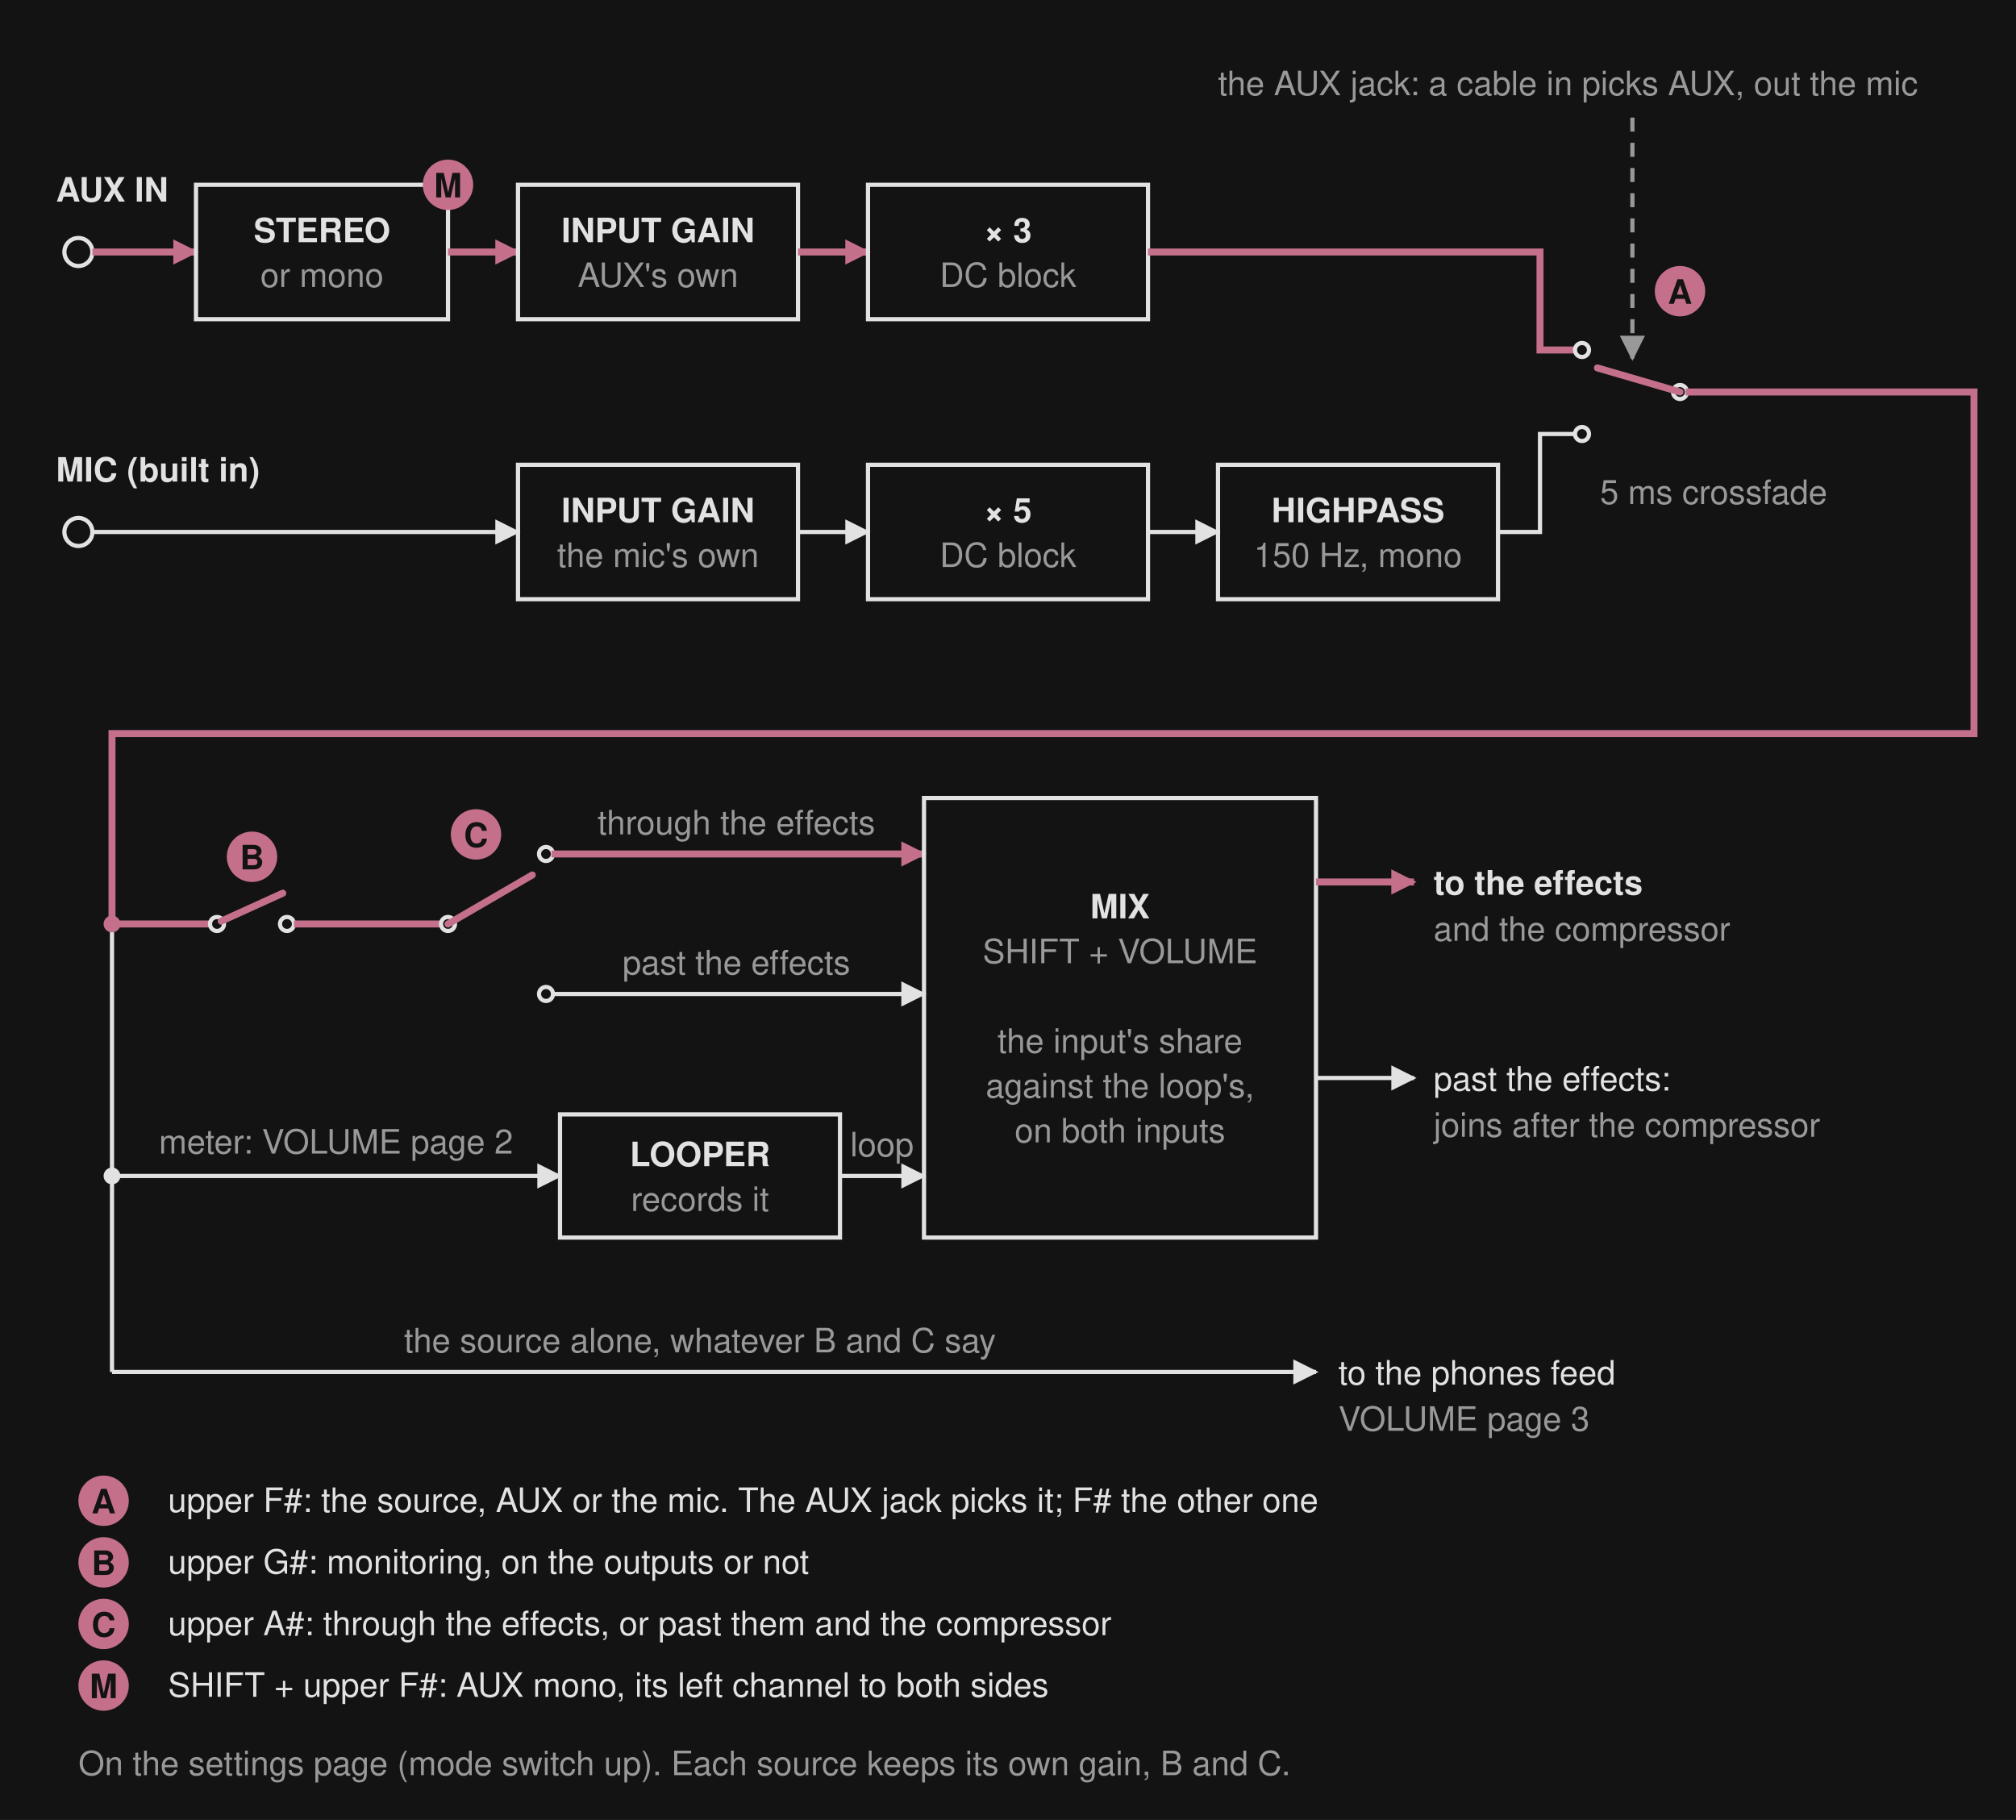
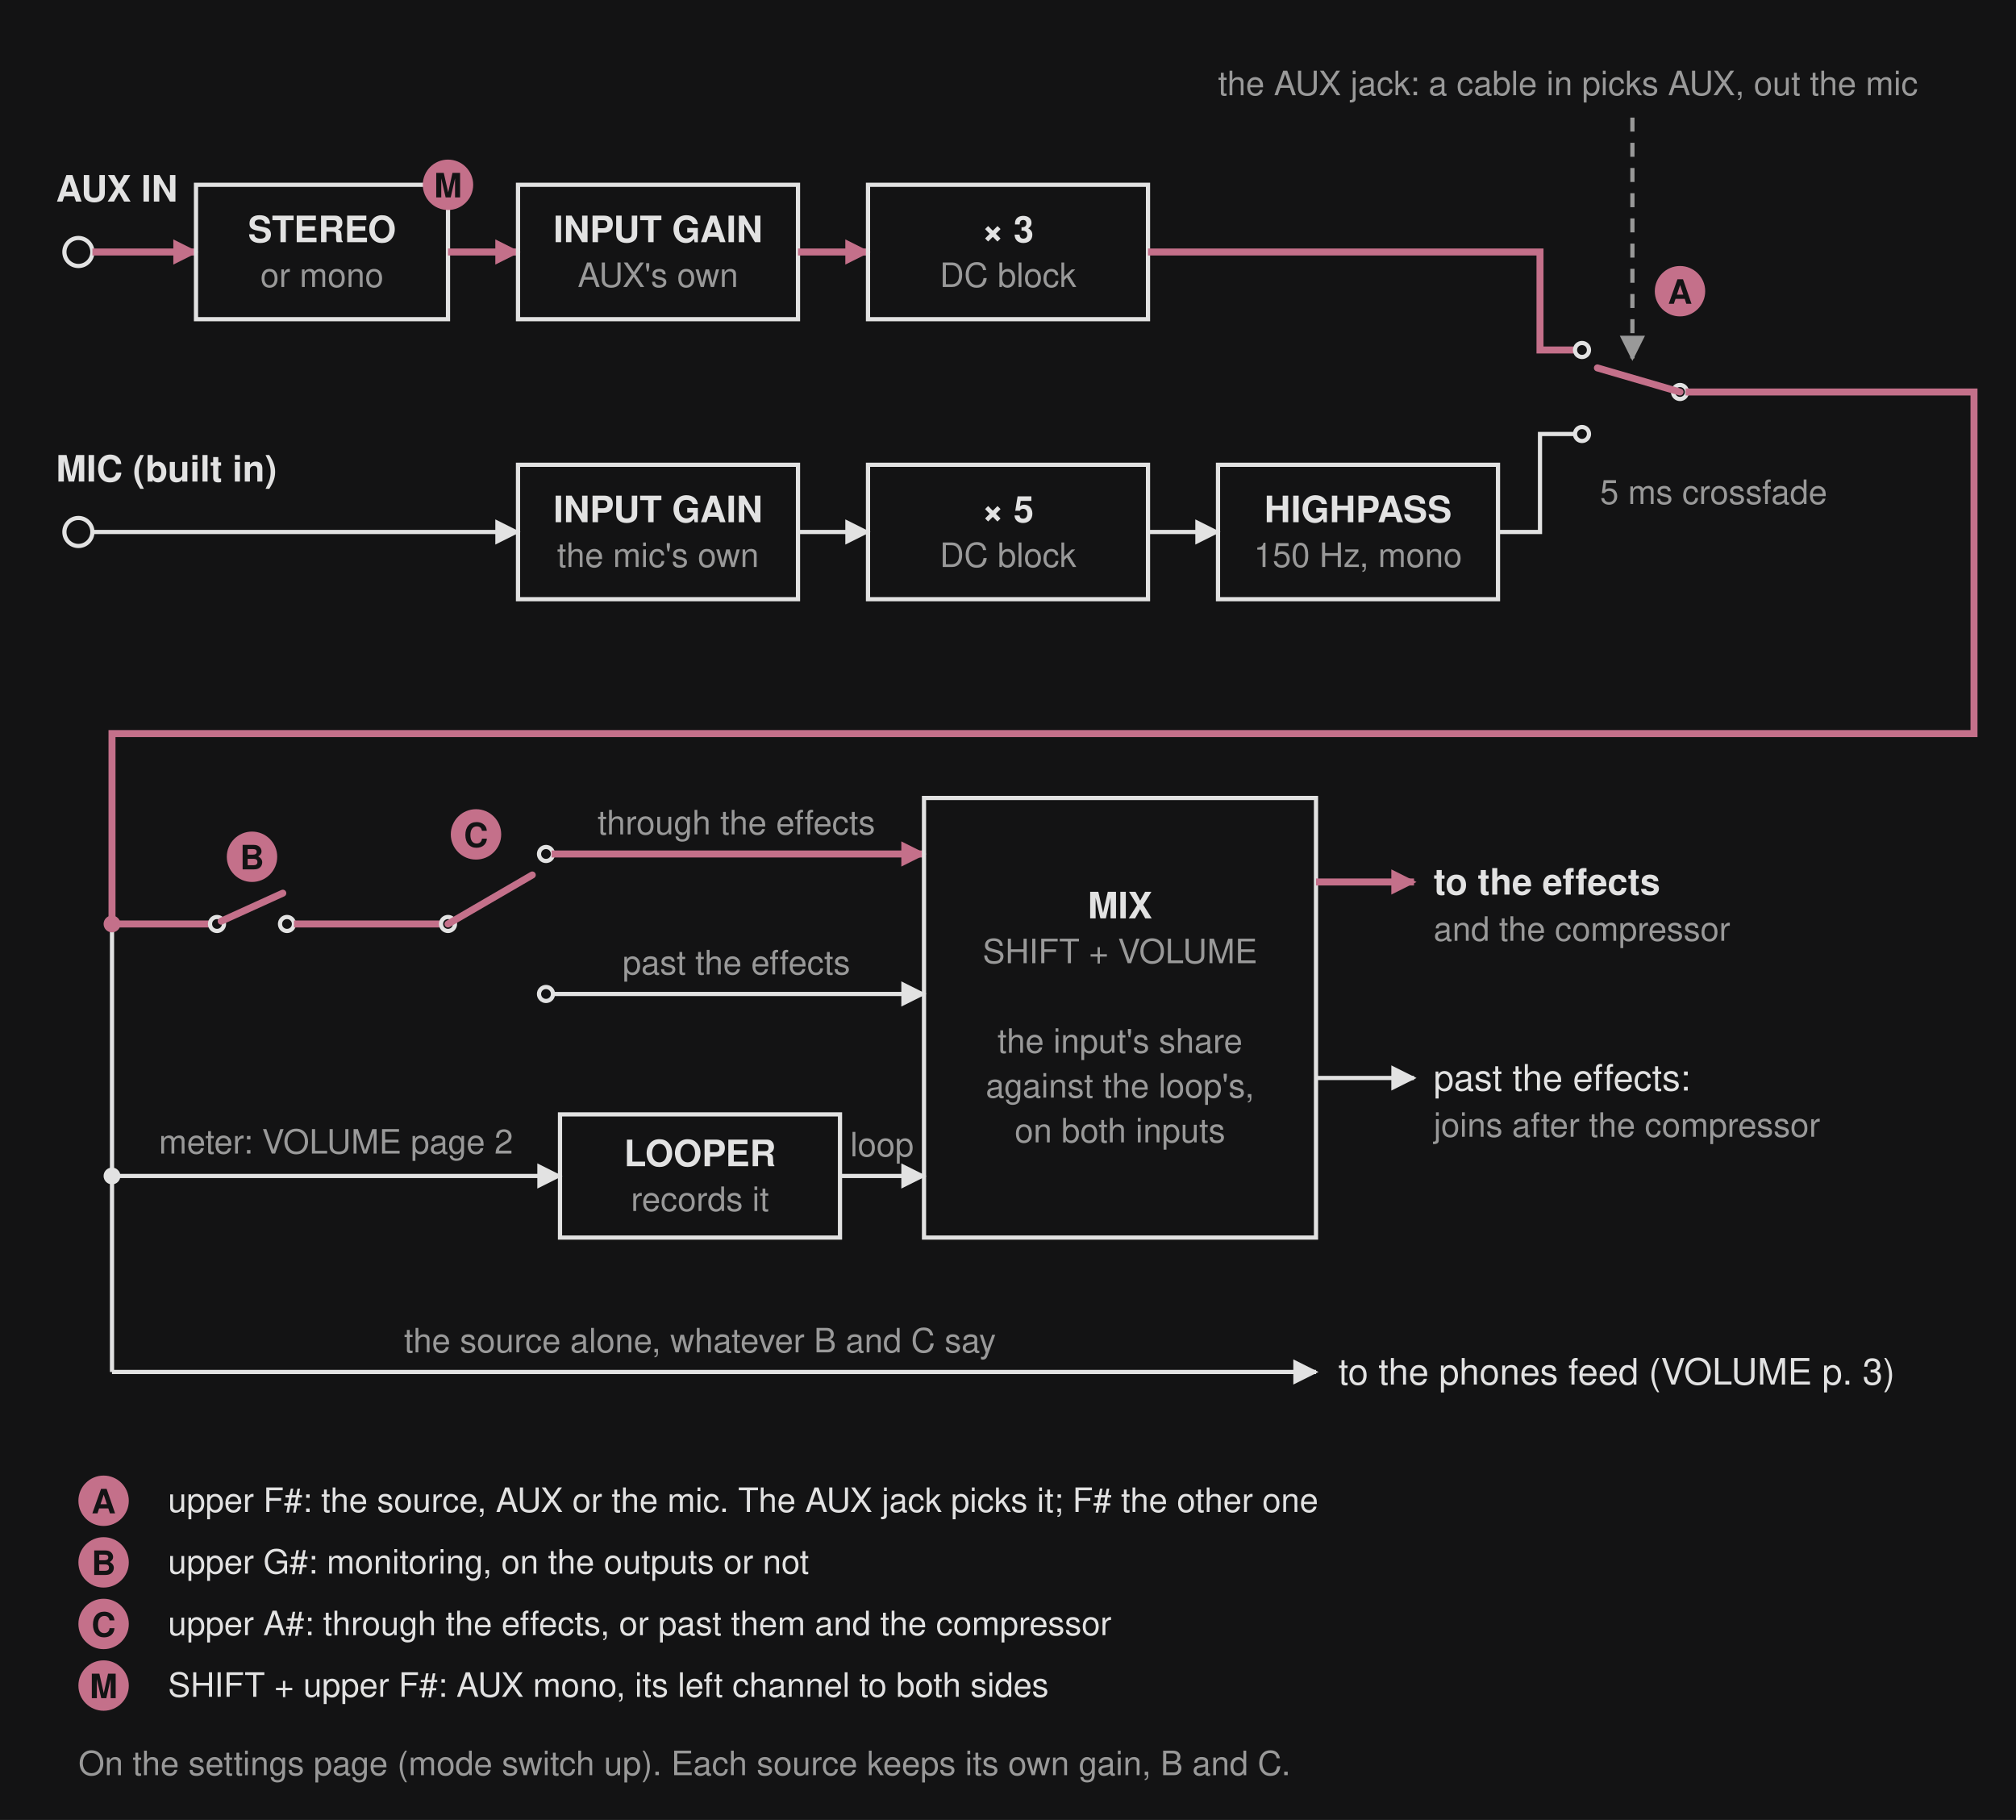
<svg xmlns="http://www.w3.org/2000/svg" viewBox="0 0 720 650" width="720" height="650" role="img" aria-labelledby="title desc">
-   <style>text{font-family:'Hanken Grotesk', Helvetica, Arial, sans-serif;fill:#e2e2e2;text-anchor:middle}.as{text-anchor:start}.ae{text-anchor:end}.m{fill:#999999}.gt{fill:#131314}.b{fill:none;stroke:#e2e2e2;stroke-width:1.5}.ba{fill:none;stroke:#c4708a;stroke-width:2}.la{fill:none;stroke:#c4708a;stroke-width:2.5}.ls{fill:none;stroke:#e2e2e2;stroke-width:1.5}.lc{fill:none;stroke:#999999;stroke-width:1.5;stroke-dasharray:5 4}.da{fill:#c4708a}.ds{fill:#e2e2e2}.sw{stroke:#c4708a;stroke-width:2.5;stroke-linecap:round}.g{fill:#c4708a}.wk{fill:#e2e2e2;stroke:#131314;stroke-width:1}.dk{fill:#39393a;stroke:#e2e2e2;stroke-width:1.2}.sk{fill:#c4708a;stroke:#e2e2e2;stroke-width:1.2}.led{fill:none;stroke:#999999;stroke-width:1}</style>
+   <style>svg{font-size:13px}text{font-family:'Hanken Grotesk', Helvetica, Arial, sans-serif;fill:#e2e2e2;text-anchor:middle}.as{text-anchor:start}.ae{text-anchor:end}.m{fill:#999999}.gt{fill:#131314}.b{fill:none;stroke:#e2e2e2;stroke-width:1.5}.ba{fill:none;stroke:#c4708a;stroke-width:2}.la{fill:none;stroke:#c4708a;stroke-width:2.5}.ls{fill:none;stroke:#e2e2e2;stroke-width:1.5}.lc{fill:none;stroke:#999999;stroke-width:1.5;stroke-dasharray:5 4}.da{fill:#c4708a}.ds{fill:#e2e2e2}.sw{stroke:#c4708a;stroke-width:2.5;stroke-linecap:round}.g{fill:#c4708a}.wk{fill:#e2e2e2;stroke:#131314;stroke-width:1}.dk{fill:#39393a;stroke:#e2e2e2;stroke-width:1.2}.sk{fill:#c4708a;stroke:#e2e2e2;stroke-width:1.2}.led{fill:none;stroke:#999999;stroke-width:1}</style>
  <defs>
    <marker id="ma" viewBox="0 0 10 10" refX="9" refY="5" markerWidth="9" markerHeight="9" markerUnits="userSpaceOnUse" orient="auto">
      <path d="M0,0L10,5L0,10z" fill="#c4708a" />
    </marker>
    <marker id="ms" viewBox="0 0 10 10" refX="9" refY="5" markerWidth="9" markerHeight="9" markerUnits="userSpaceOnUse" orient="auto">
      <path d="M0,0L10,5L0,10z" fill="#e2e2e2" />
    </marker>
    <marker id="mc" viewBox="0 0 10 10" refX="9" refY="5" markerWidth="9" markerHeight="9" markerUnits="userSpaceOnUse" orient="auto">
      <path d="M0,0L10,5L0,10z" fill="#999999" />
    </marker>
  </defs>
  <rect width="720" height="650" fill="#131314" />
  <circle cx="28" cy="90" r="5" class="b" />
  <text x="20" y="72" class="t as" font-weight="bold">AUX IN</text>
  <polyline points="33,90 70,90" class="la" marker-end="url(#ma)" />
  <rect x="70" y="66" width="90" height="48" class="b" />
  <text x="115" y="86.5" class="t" font-weight="bold">STEREO</text>
  <text x="115" y="102.5" class="m" font-size="12">or mono</text>
  <circle cx="160" cy="66" r="9" class="g" />
  <text x="160" y="70.5" class="gt" font-size="12" font-weight="bold">M</text>
  <polyline points="160,90 185,90" class="la" marker-end="url(#ma)" />
  <rect x="185" y="66" width="100" height="48" class="b" />
  <text x="235" y="86.5" class="t" font-weight="bold">INPUT GAIN</text>
  <text x="235" y="102.5" class="m" font-size="12">AUX's own</text>
  <polyline points="285,90 310,90" class="la" marker-end="url(#ma)" />
  <rect x="310" y="66" width="100" height="48" class="b" />
  <text x="360" y="86.5" class="t" font-weight="bold">× 3</text>
  <text x="360" y="102.5" class="m" font-size="12">DC block</text>
  <polyline points="410,90 550,90 550,125 562,125" class="la" />
  <circle cx="28" cy="190" r="5" class="b" />
  <text x="20" y="172" class="t as" font-weight="bold">MIC (built in)</text>
  <polyline points="33,190 185,190" class="ls" marker-end="url(#ms)" />
  <rect x="185" y="166" width="100" height="48" class="b" />
  <text x="235" y="186.5" class="t" font-weight="bold">INPUT GAIN</text>
  <text x="235" y="202.5" class="m" font-size="12">the mic's own</text>
  <polyline points="285,190 310,190" class="ls" marker-end="url(#ms)" />
  <rect x="310" y="166" width="100" height="48" class="b" />
  <text x="360" y="186.5" class="t" font-weight="bold">× 5</text>
  <text x="360" y="202.5" class="m" font-size="12">DC block</text>
  <polyline points="410,190 435,190" class="ls" marker-end="url(#ms)" />
  <rect x="435" y="166" width="100" height="48" class="b" />
  <text x="485" y="186.5" class="t" font-weight="bold">HIGHPASS</text>
  <text x="485" y="202.5" class="m" font-size="12">150 Hz, mono</text>
  <polyline points="535,190 550,190 550,155 562,155" class="ls" />
  <circle cx="600" cy="140" r="2.5" class="b" />
  <circle cx="565" cy="125" r="2.5" class="b" />
  <circle cx="565" cy="155" r="2.5" class="b" />
  <path d="M600,140L570.5,131.4" class="sw" />
  <circle cx="600" cy="104" r="9" class="g" />
  <text x="600" y="108.5" class="gt" font-size="12" font-weight="bold">A</text>
  <text x="612" y="180" class="m" font-size="12">5 ms crossfade</text>
  <text x="560" y="34" class="m" font-size="12">the AUX jack: a cable in picks AUX, out the mic</text>
  <polyline points="583,42 583,128" class="lc" marker-end="url(#mc)" />
  <polyline points="602,140 705,140 705,262 40,262 40,330" class="la" />
  <polyline points="40,330 40,490" class="ls" />
  <circle cx="40" cy="330" r="3" class="da" />
  <polyline points="40,330 75,330" class="la" />
  <circle cx="77.5" cy="330" r="2.5" class="b" />
  <circle cx="102.5" cy="330" r="2.5" class="b" />
  <path d="M79,329L101,319" class="sw" />
  <circle cx="90" cy="306" r="9" class="g" />
  <text x="90" y="310.5" class="gt" font-size="12" font-weight="bold">B</text>
  <polyline points="105,330 157,330" class="la" />
  <circle cx="160" cy="330" r="2.5" class="b" />
  <circle cx="195" cy="305" r="2.5" class="b" />
  <circle cx="195" cy="355" r="2.5" class="b" />
  <path d="M160,330L190.1,312.5" class="sw" />
  <circle cx="170" cy="298" r="9" class="g" />
  <text x="170" y="302.5" class="gt" font-size="12" font-weight="bold">C</text>
  <polyline points="197,305 330,305" class="la" marker-end="url(#ma)" />
  <text x="263" y="298" class="m" font-size="12">through the effects</text>
  <polyline points="197,355 330,355" class="ls" marker-end="url(#ms)" />
  <text x="263" y="348" class="m" font-size="12">past the effects</text>
  <polyline points="40,420 200,420" class="ls" marker-end="url(#ms)" />
  <circle cx="40" cy="420" r="3" class="ds" />
  <text x="120" y="412" class="m" font-size="12">meter: VOLUME page 2</text>
  <rect x="200" y="398" width="100" height="44" class="b" />
  <text x="250" y="416.5" class="t" font-weight="bold">LOOPER</text>
  <text x="250" y="432.5" class="m" font-size="12">records it</text>
  <polyline points="300,420 330,420" class="ls" marker-end="url(#ms)" />
  <text x="315" y="413" class="m" font-size="12">loop</text>
  <polyline points="40,490 470,490" class="ls" marker-end="url(#ms)" />
  <text x="250" y="483" class="m" font-size="12">the source alone, whatever B and C say</text>
-   <text x="478" y="494.5" class="t as">to the phones feed</text>
-   <text x="478" y="511" class="m as" font-size="12">VOLUME page 3</text>
+   <text x="478" y="494.5" class="t as">to the phones feed (VOLUME p. 3)</text>
  <rect x="330" y="285" width="140" height="157" class="b" />
  <text x="400" y="328" class="t" font-weight="bold">MIX</text>
  <text x="400" y="344" class="m" font-size="12">SHIFT + VOLUME</text>
  <text x="400" y="360" class="m" font-size="12" />
  <text x="400" y="376" class="m" font-size="12">the input's share</text>
  <text x="400" y="392" class="m" font-size="12">against the loop's,</text>
  <text x="400" y="408" class="m" font-size="12">on both inputs</text>
  <polyline points="470,315 505,315" class="la" marker-end="url(#ma)" />
  <text x="512" y="319.5" class="t as" font-weight="bold">to the effects</text>
  <text x="512" y="336" class="m as" font-size="12">and the compressor</text>
  <polyline points="470,385 505,385" class="ls" marker-end="url(#ms)" />
  <text x="512" y="389.5" class="t as">past the effects:</text>
  <text x="512" y="406" class="m as" font-size="12">joins after the compressor</text>
  <circle cx="37" cy="536" r="9" class="g" />
  <text x="37" y="540.5" class="gt" font-size="12" font-weight="bold">A</text>
  <text x="60" y="540" class="t as" font-size="12">upper F#: the source, AUX or the mic. The AUX jack picks it; F# the other one</text>
  <circle cx="37" cy="558" r="9" class="g" />
  <text x="37" y="562.5" class="gt" font-size="12" font-weight="bold">B</text>
  <text x="60" y="562" class="t as" font-size="12">upper G#: monitoring, on the outputs or not</text>
  <circle cx="37" cy="580" r="9" class="g" />
  <text x="37" y="584.5" class="gt" font-size="12" font-weight="bold">C</text>
  <text x="60" y="584" class="t as" font-size="12">upper A#: through the effects, or past them and the compressor</text>
  <circle cx="37" cy="602" r="9" class="g" />
  <text x="37" y="606.5" class="gt" font-size="12" font-weight="bold">M</text>
  <text x="60" y="606" class="t as" font-size="12">SHIFT + upper F#: AUX mono, its left channel to both sides</text>
  <text x="28" y="634" class="m as" font-size="12">On the settings page (mode switch up). Each source keeps its own gain, B and C.</text>
</svg>
